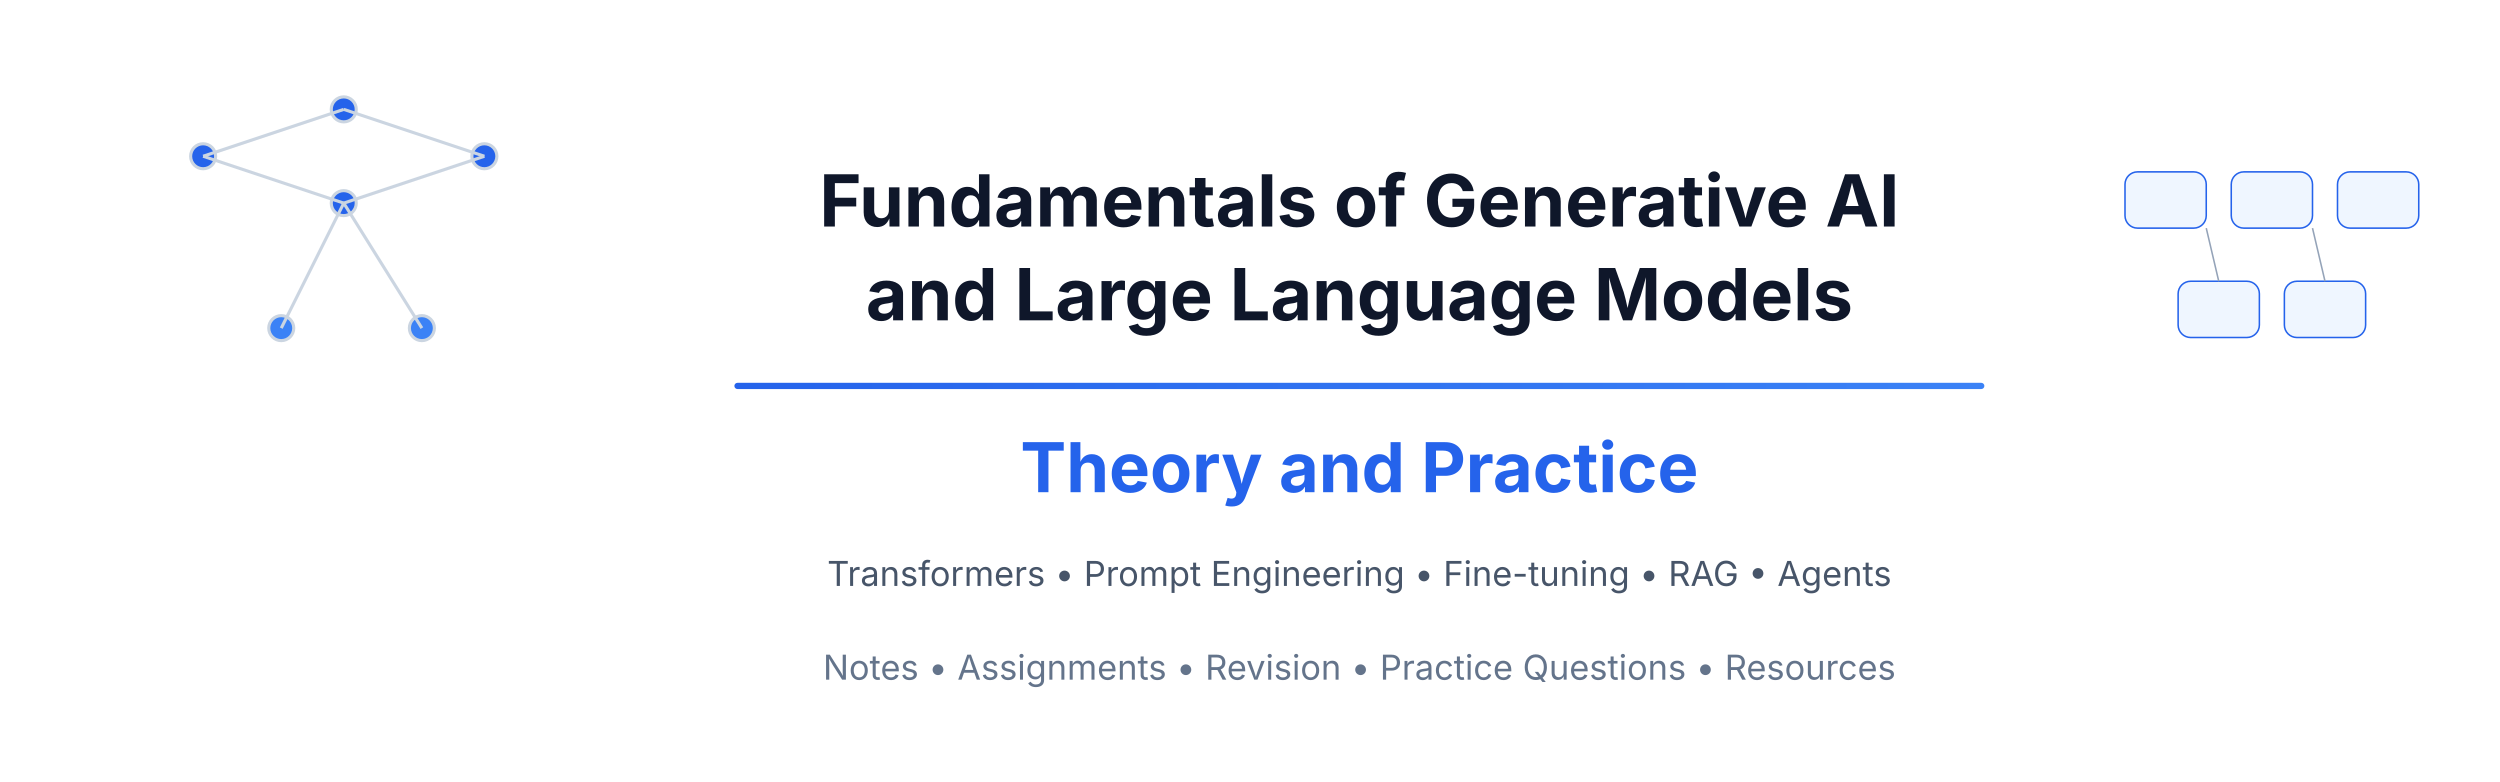
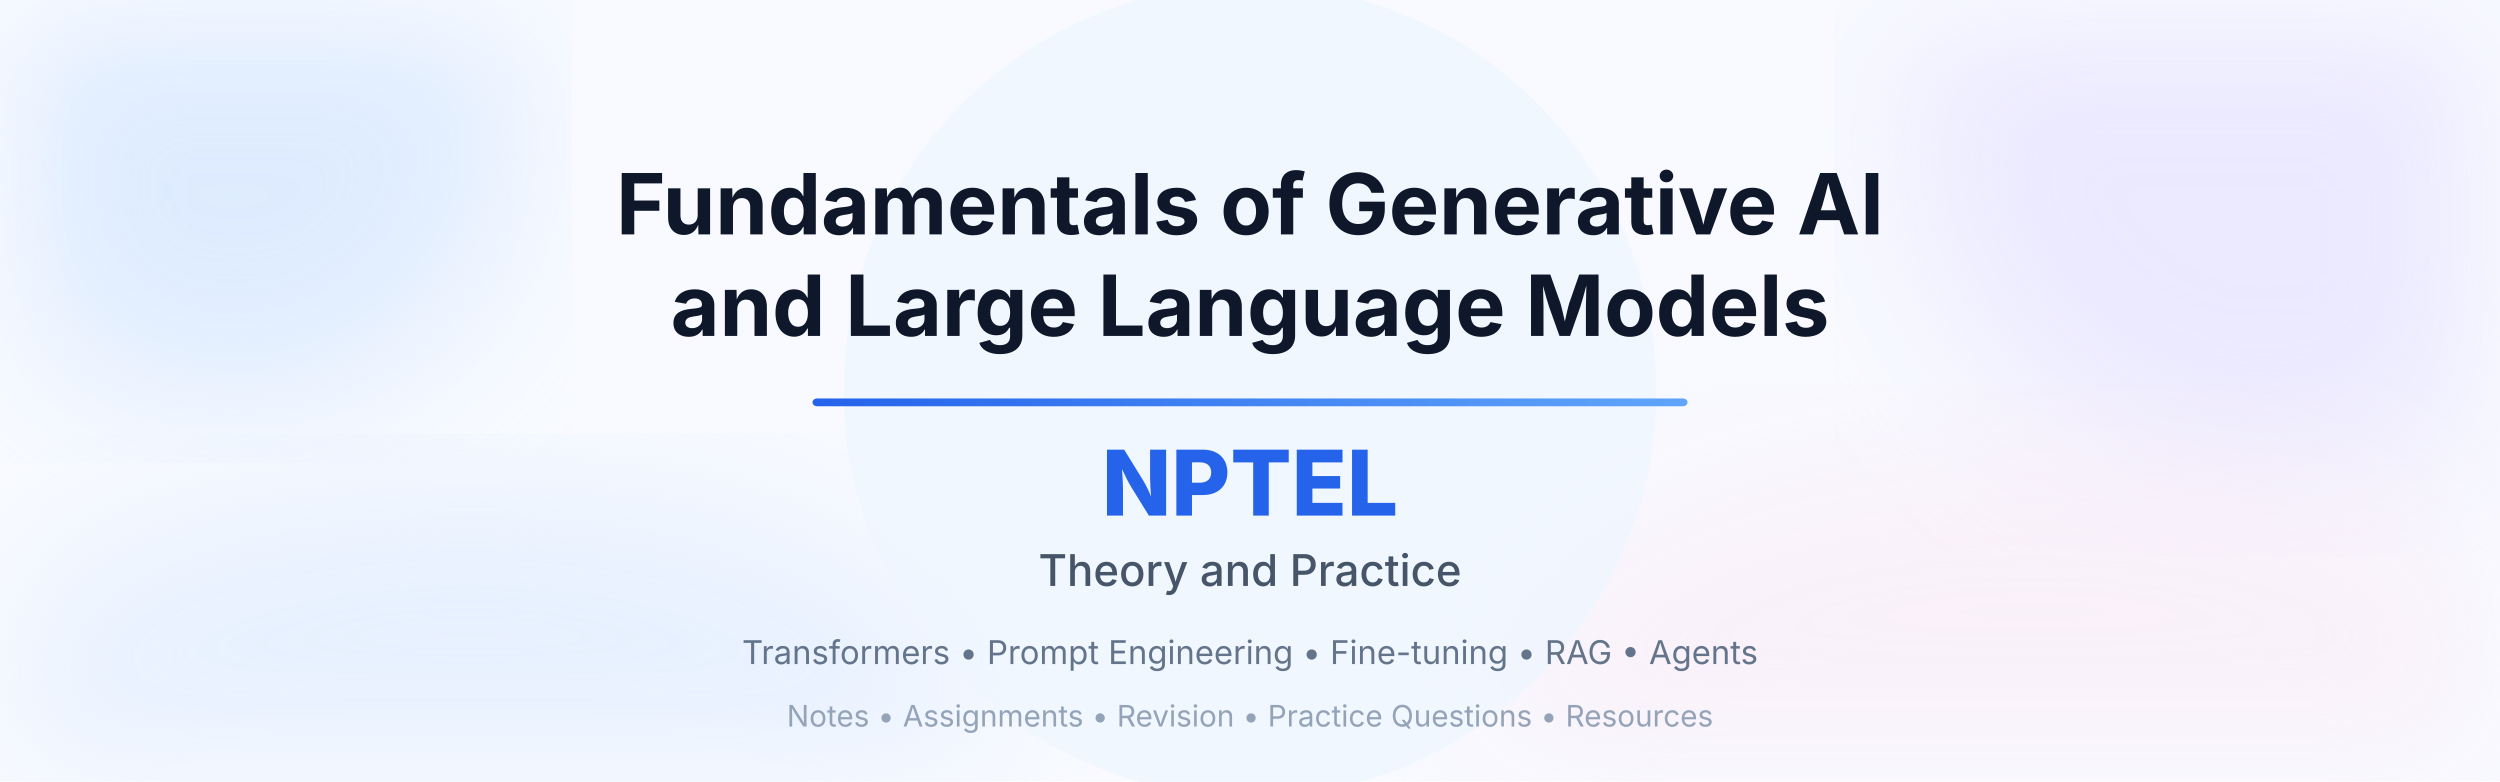
<svg xmlns="http://www.w3.org/2000/svg" width="1600" height="500" viewBox="0 0 1600 500">
  <defs>
-     <linearGradient id="bg" x1="0" y1="0" x2="1600" y2="500">
-       <stop offset="0%" stop-color="#FFFFFF" />
-       <stop offset="100%" stop-color="#F8FAFC" />
+     <linearGradient id="background" x1="0" y1="0" x2="1600" y2="500">
+       <stop offset="0%" stop-color="#F8FAFF" />
+       <stop offset="50%" stop-color="#FFFFFF" />
+       <stop offset="100%" stop-color="#EFF6FF" />
    </linearGradient>
-     <linearGradient id="accent" x1="0" y1="0" x2="1" y2="0">
-       <stop offset="0%" stop-color="#2563EB" />
-       <stop offset="100%" stop-color="#3B82F6" />
+     <linearGradient id="blueAccent">
+       <stop stop-color="#2563EB" />
+       <stop offset="1" stop-color="#60A5FA" />
    </linearGradient>
+     <filter id="blur">
+       <feGaussianBlur stdDeviation="50" />
+     </filter>
  </defs>
-   <rect width="1600" height="500" fill="url(#bg)" />
-   <g stroke="#CBD5E1" stroke-width="2">
-     <circle cx="130" cy="100" r="8" fill="#2563EB" />
-     <circle cx="220" cy="70" r="8" fill="#2563EB" />
-     <circle cx="220" cy="130" r="8" fill="#2563EB" />
-     <circle cx="310" cy="100" r="8" fill="#2563EB" />
-     <circle cx="180" cy="210" r="8" fill="#3B82F6" />
-     <circle cx="270" cy="210" r="8" fill="#3B82F6" />
-     <line x1="130" y1="100" x2="220" y2="70" />
-     <line x1="130" y1="100" x2="220" y2="130" />
-     <line x1="220" y1="70" x2="310" y2="100" />
-     <line x1="220" y1="130" x2="310" y2="100" />
-     <line x1="220" y1="130" x2="180" y2="210" />
-     <line x1="220" y1="130" x2="270" y2="210" />
-   </g>
-   <text x="870" y="145" text-anchor="middle" font-family="Inter,Segoe UI,Arial,sans-serif" font-size="46" font-weight="700" fill="#0F172A">
+   <rect width="1600" height="500" fill="url(#background)" />
+   <circle cx="150" cy="80" r="180" fill="#BFDBFE" opacity="0.45" filter="url(#blur)" />
+   <circle cx="1450" cy="80" r="230" fill="#DDD6FE" opacity="0.45" filter="url(#blur)" />
+   <ellipse cx="300" cy="470" rx="330" ry="160" fill="#DBEAFE" opacity="0.6" filter="url(#blur)" />
+   <ellipse cx="1300" cy="450" rx="350" ry="170" fill="#FCE7F3" opacity="0.45" filter="url(#blur)" />
+   <circle cx="800" cy="250" r="260" fill="#EFF6FF" opacity="0.8" />
+   <text x="800" y="150" text-anchor="middle" font-family="Inter,Segoe UI,Arial,sans-serif" font-size="54" font-weight="700" fill="#0F172A">

-       Fundamentals of Generative AI
+ Fundamentals of Generative AI

-   </text>
-   <text x="870" y="205" text-anchor="middle" font-family="Inter,Segoe UI,Arial,sans-serif" font-size="46" font-weight="700" fill="#0F172A">
+ </text>
+   <text x="800" y="215" text-anchor="middle" font-family="Inter,Segoe UI,Arial,sans-serif" font-size="54" font-weight="700" fill="#0F172A">

-       and Large Language Models
+ and Large Language Models

-   </text>
-   <rect x="470" y="245" width="800" height="4" rx="2" fill="url(#accent)" />
-   <text x="870" y="315" text-anchor="middle" font-family="Inter,Segoe UI,Arial,sans-serif" font-size="44" font-weight="700" fill="#2563EB">
+ </text>
+   <rect x="520" y="255" width="560" height="5" rx="3" fill="url(#blueAccent)" />
+   <text x="800" y="330" text-anchor="middle" font-family="Inter,Segoe UI,Arial,sans-serif" font-size="58" font-weight="800" fill="#2563EB">

-       Theory and Practice
+ NPTEL

-   </text>
-   <text x="870" y="375" text-anchor="middle" font-family="Inter,Segoe UI,Arial,sans-serif" font-size="22" fill="#475569">
+ </text>
+   <text x="800" y="375" text-anchor="middle" font-family="Inter,Segoe UI,Arial,sans-serif" font-size="28" font-weight="500" fill="#475569">

-       Transformers • Prompt Engineering • Fine-tuning • RAG • Agents
+ Theory and Practice

-   </text>
-   <text x="870" y="435" text-anchor="middle" font-family="Inter,Segoe UI,Arial,sans-serif" font-size="22" fill="#64748B">
+ </text>
+   <text x="800" y="425" text-anchor="middle" font-family="Inter,Segoe UI,Arial,sans-serif" font-size="21" fill="#64748B">

-       Notes • Assignments • Revision • Practice Questions • Resources
+ Transformers • Prompt Engineering • Fine-tuning • RAG • Agents

-   </text>
-   <g transform="translate(1360 110)">
-     <rect x="0" y="0" width="52" height="36" rx="8" fill="#EFF6FF" stroke="#2563EB" />
-     <rect x="68" y="0" width="52" height="36" rx="8" fill="#EFF6FF" stroke="#2563EB" />
-     <rect x="136" y="0" width="52" height="36" rx="8" fill="#EFF6FF" stroke="#2563EB" />
-     <rect x="34" y="70" width="52" height="36" rx="8" fill="#EFF6FF" stroke="#2563EB" />
-     <rect x="102" y="70" width="52" height="36" rx="8" fill="#EFF6FF" stroke="#2563EB" />
-     <line x1="52" y1="36" x2="60" y2="70" stroke="#94A3B8" />
-     <line x1="120" y1="36" x2="128" y2="70" stroke="#94A3B8" />
-   </g>
+ </text>
+   <text x="800" y="465" text-anchor="middle" font-family="Inter,Segoe UI,Arial,sans-serif" font-size="19" fill="#94A3B8">
+ 
+ Notes • Assignments • Revision • Practice Questions • Resources
+ 
+ </text>
</svg>
